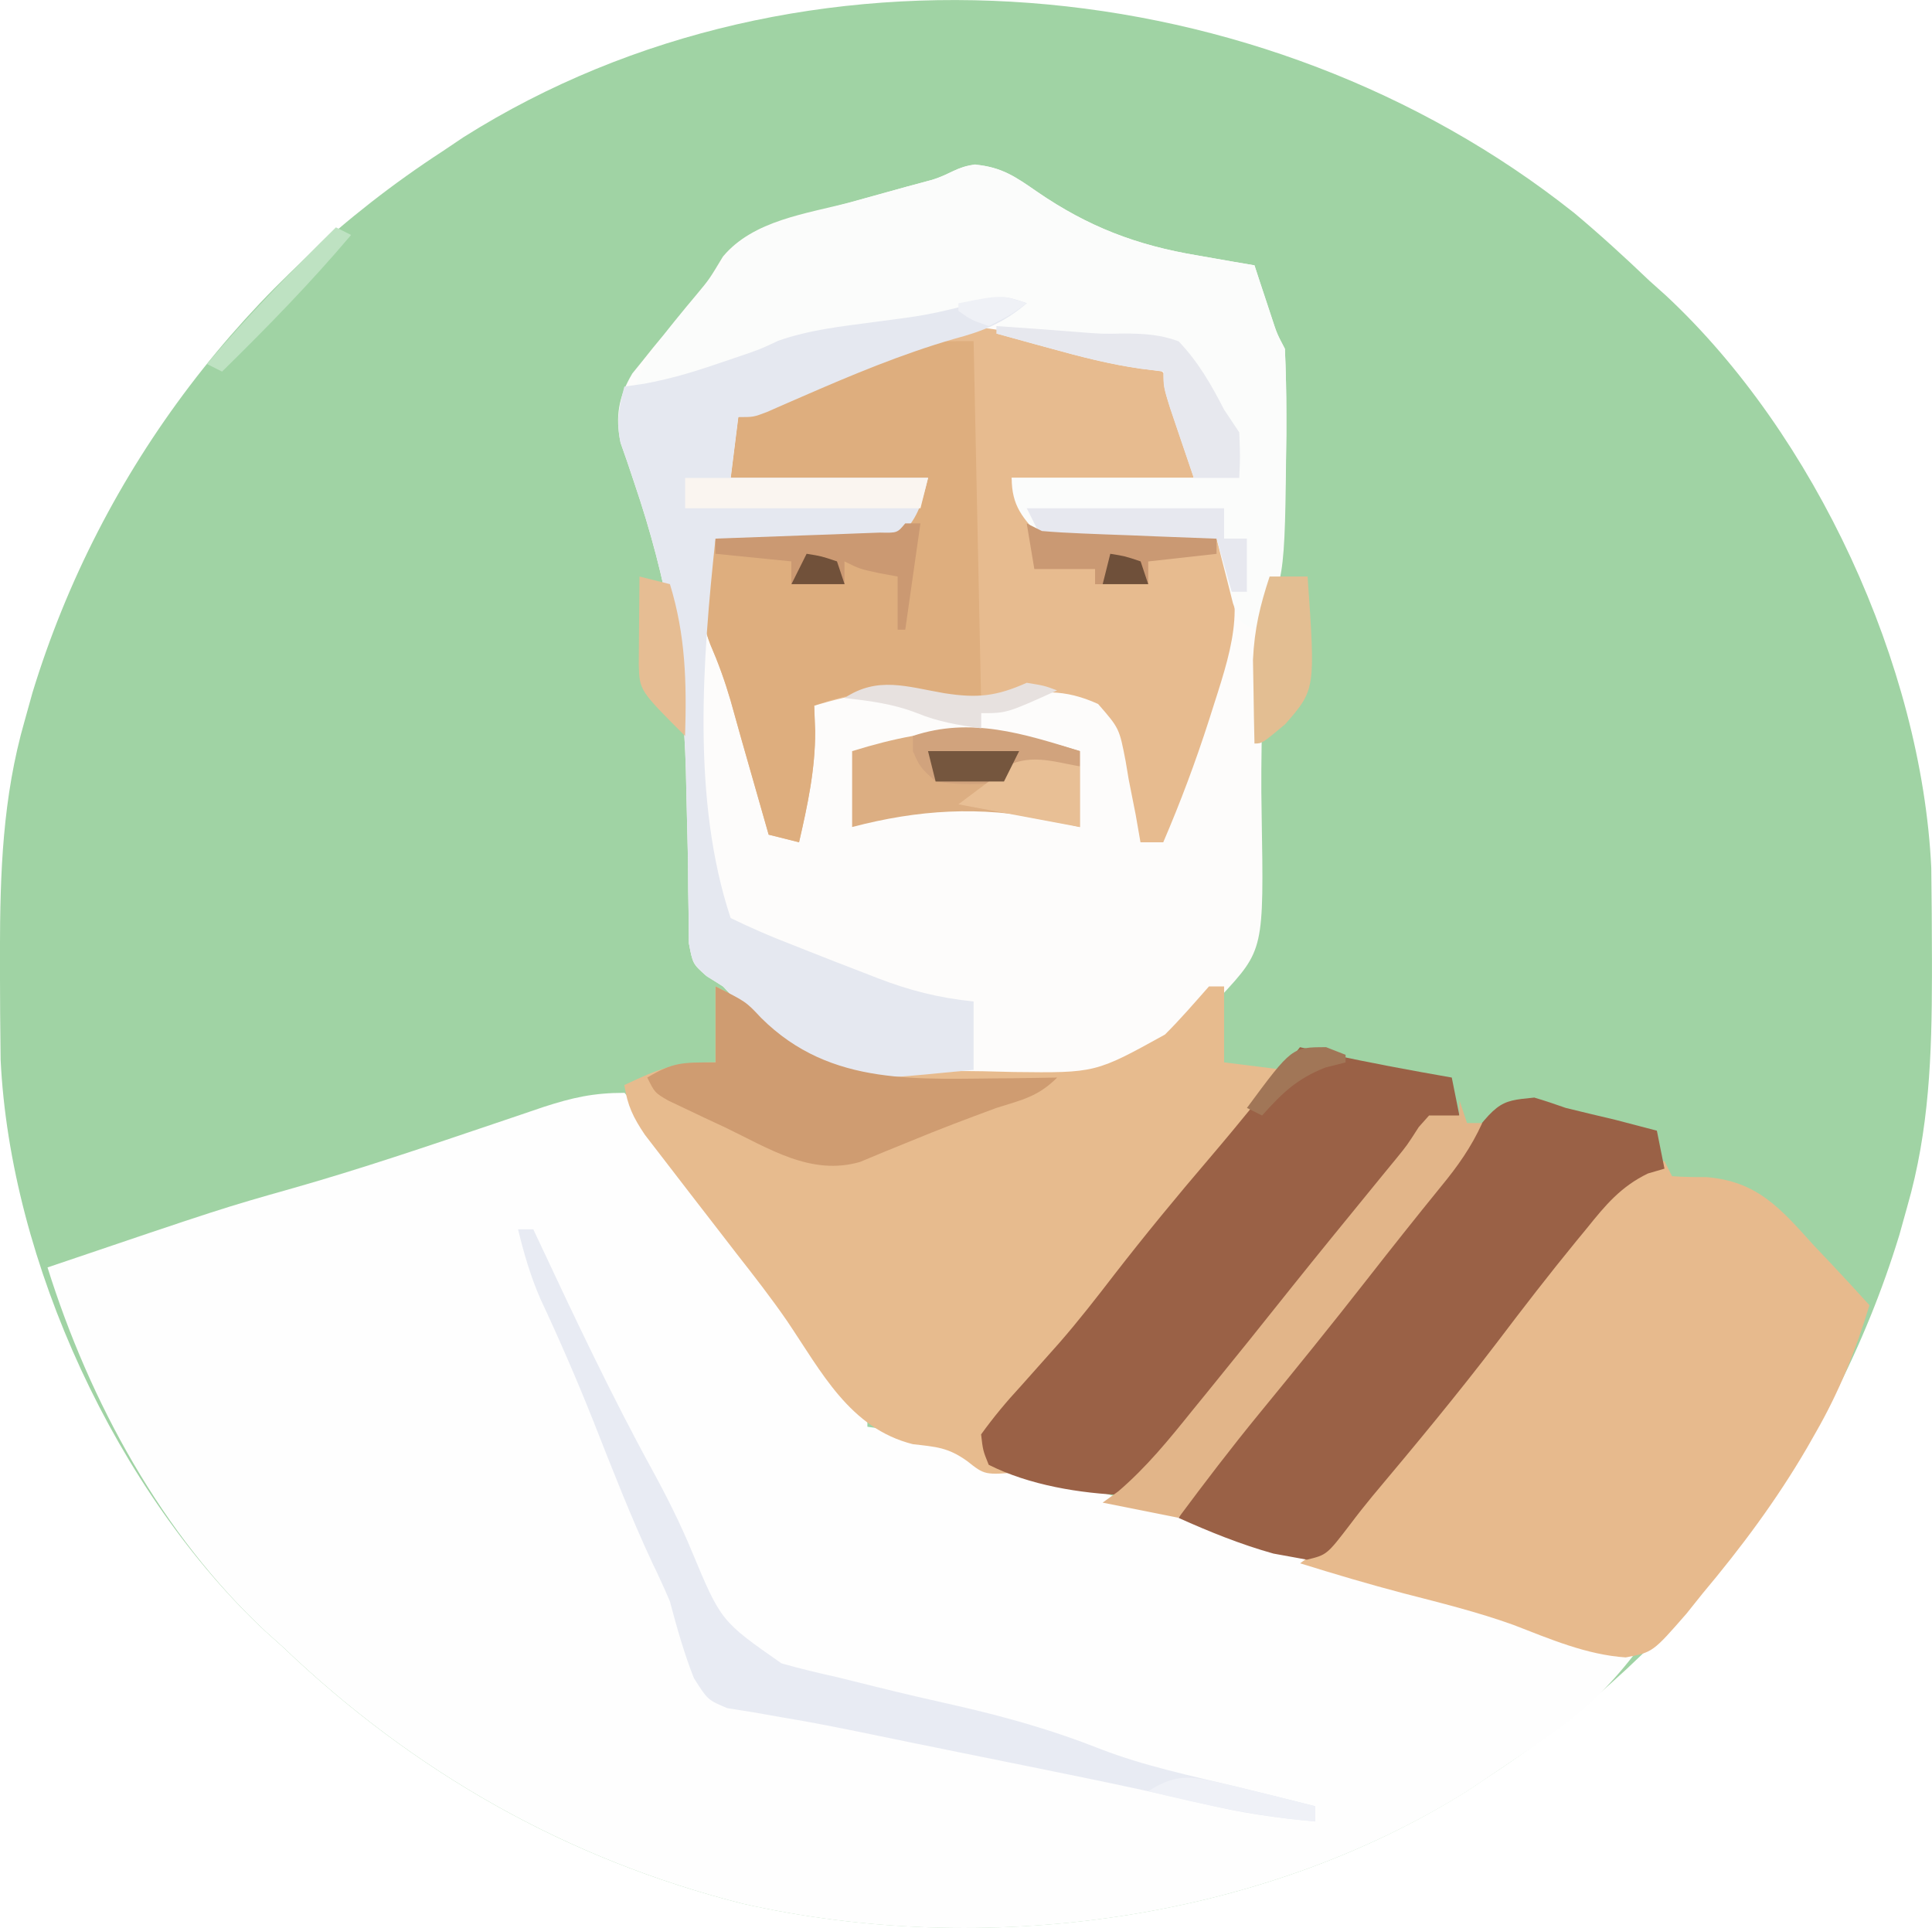
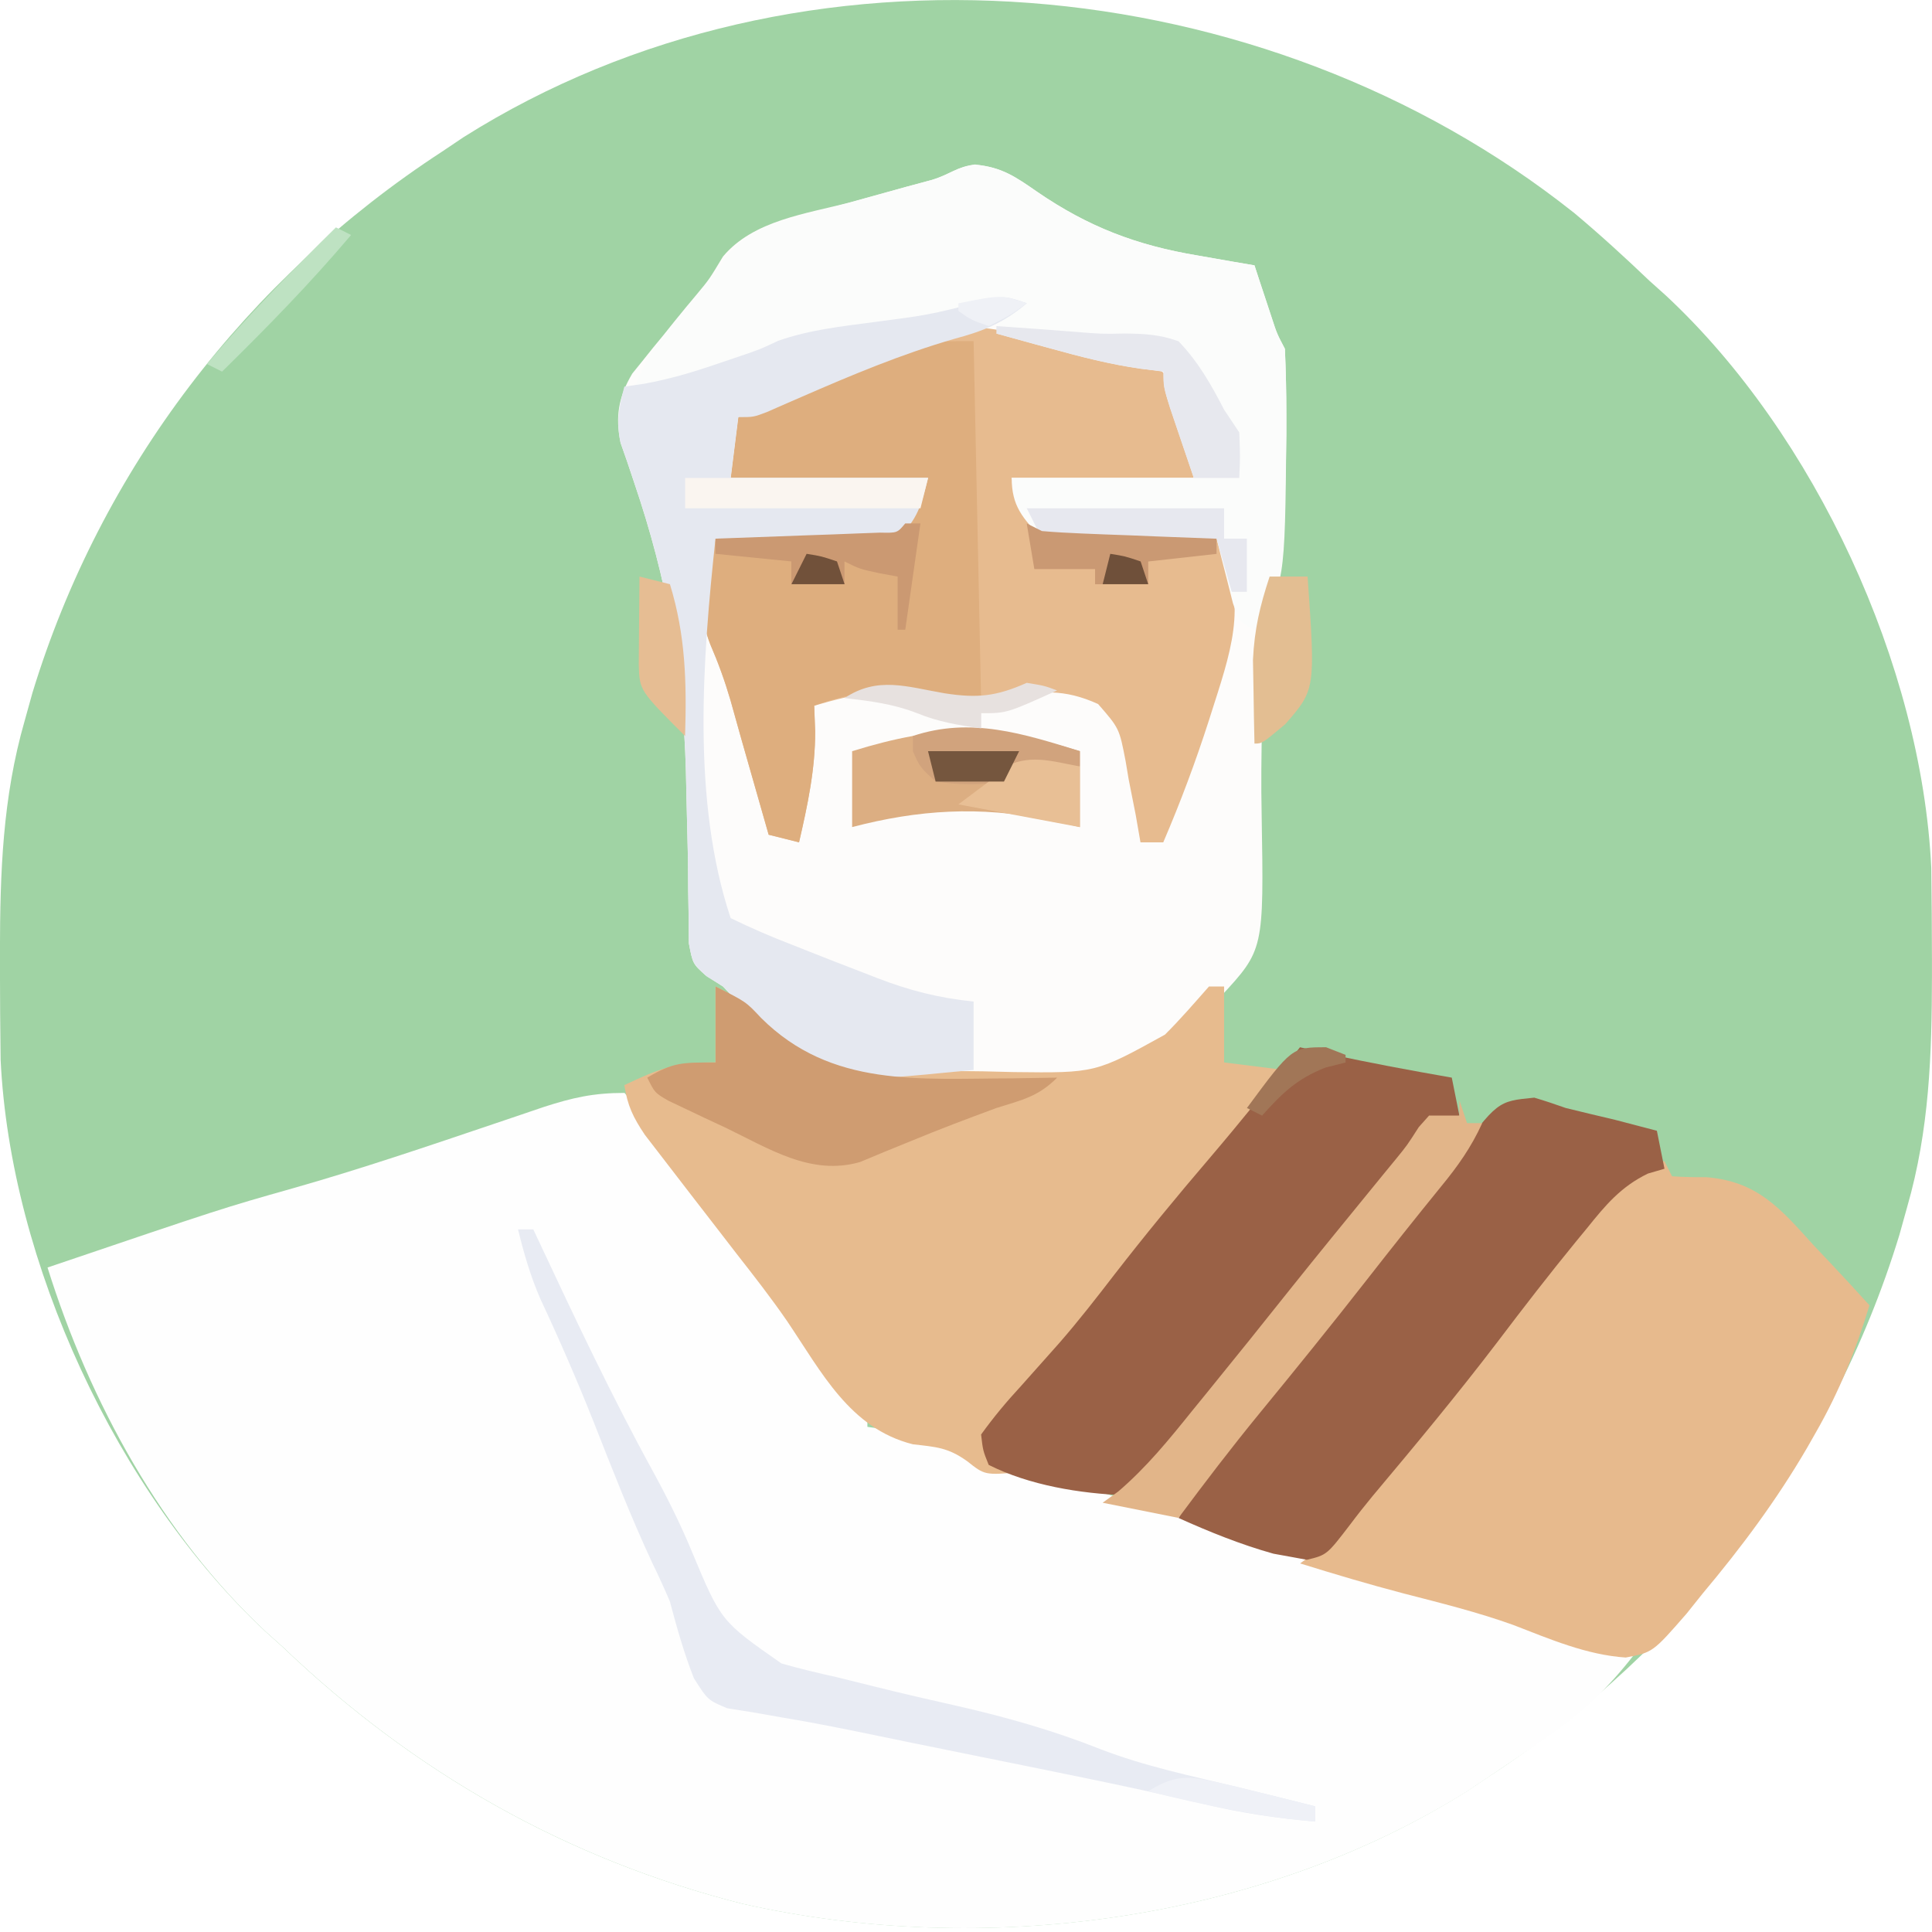
- <svg xmlns="http://www.w3.org/2000/svg" version="1.1" width="32" height="31.935" id="svg32">
-   <defs id="defs32" />
+ <svg xmlns="http://www.w3.org/2000/svg" version="1.1" width="64" height="64" viewBox="0 0 32 32" preserveAspectRatio="none">
  <path d="m 26.059,3.515 c 0.434,0.363 0.848,0.741 1.257,1.132 0.139,0.124 0.139,0.124 0.28,0.251 2.466,2.3 4.232,6.123 4.392,9.476 0.006,0.503 0.011,1.007 0.011,1.51 9e-5,0.091 1.7e-4,0.182 2.6e-4,0.275 -0.002,1.312 -0.043,2.555 -0.409,3.827 -0.043,0.154 -0.086,0.308 -0.13,0.467 -1.132,3.707 -3.551,6.856 -6.786,8.963 -0.117,0.079 -0.233,0.157 -0.354,0.238 -3.462,2.184 -8.047,2.774 -12.016,1.88 -2.918,-0.737 -5.453,-2.181 -7.622,-4.255 -0.092,-0.083 -0.185,-0.166 -0.28,-0.251 -2.466,-2.3 -4.232,-6.123 -4.392,-9.476 -0.006,-0.503 -0.011,-1.007 -0.011,-1.51 -9e-5,-0.091 -1.7e-4,-0.182 -2.6e-4,-0.275 0.002,-1.312 0.043,-2.555 0.409,-3.827 0.043,-0.154 0.086,-0.308 0.13,-0.467 1.132,-3.707 3.551,-6.856 6.786,-8.963 0.117,-0.078 0.233,-0.157 0.354,-0.238 5.607,-3.536 13.274,-2.808 18.381,1.244 z" fill="#a0d3a4" id="path1" style="stroke-width:0.126" />
  <path d="m 10.342,18.1 c 0.247,0.278 0.456,0.546 0.668,0.849 0.133,0.184 0.266,0.367 0.4,0.551 0.071,0.099 0.142,0.197 0.215,0.299 0.401,0.555 0.813,1.102 1.225,1.649 0.079,0.106 0.157,0.211 0.239,0.32 0.33,0.441 0.66,0.876 1.019,1.294 0.259,0.319 0.259,0.319 0.259,0.571 0.094,0.014 0.188,0.028 0.285,0.042 0.124,0.02 0.248,0.04 0.375,0.06 0.123,0.019 0.245,0.038 0.371,0.058 0.352,0.092 0.352,0.092 0.601,0.279 0.332,0.248 0.609,0.283 1.016,0.355 1.063,0.21 2.077,0.54 3.107,0.876 0.52,0.168 1.044,0.326 1.568,0.486 0.237,0.074 0.473,0.15 0.708,0.229 0.456,0.151 0.915,0.287 1.376,0.421 0.188,0.055 0.376,0.11 0.564,0.165 0.097,0.028 0.193,0.056 0.292,0.086 0.501,0.146 1.001,0.294 1.501,0.441 0.181,0.053 0.362,0.106 0.543,0.16 0.13,0.038 0.259,0.076 0.392,0.115 -0.435,0.561 -0.871,0.974 -1.454,1.375 -0.078,0.054 -0.156,0.108 -0.236,0.164 -0.232,0.159 -0.465,0.316 -0.699,0.473 -0.118,0.08 -0.236,0.159 -0.358,0.241 -3.467,2.177 -8.041,2.771 -12.012,1.876 -2.918,-0.737 -5.453,-2.181 -7.622,-4.255 -0.092,-0.083 -0.185,-0.166 -0.28,-0.251 -1.719,-1.603 -2.921,-3.809 -3.618,-6.035 2.897,-0.982 2.897,-0.982 4.063,-1.312 1.127,-0.32 2.235,-0.697 3.345,-1.072 0.211,-0.071 0.211,-0.071 0.426,-0.144 0.126,-0.043 0.252,-0.086 0.382,-0.13 0.483,-0.156 0.826,-0.234 1.341,-0.234 z" fill="#fefefe" id="path2" style="stroke-width:0.126" />
  <path d="m 16.154,2.727 c 0.441,0.043 0.662,0.199 1.025,0.45 0.844,0.58 1.648,0.886 2.648,1.053 0.092,0.016 0.184,0.033 0.279,0.049 0.224,0.04 0.448,0.078 0.672,0.116 0.026,0.079 0.051,0.158 0.078,0.239 0.034,0.103 0.068,0.206 0.103,0.311 0.034,0.102 0.067,0.204 0.102,0.309 0.089,0.273 0.089,0.273 0.221,0.524 0.016,0.366 0.024,0.727 0.024,1.092 -10e-6,0.106 -2e-5,0.213 -3e-5,0.323 -0.01,1.076 -0.058,2.21 -0.401,3.237 -0.009,0.175 -0.01,0.35 -0.007,0.525 0.006,0.593 0.002,1.185 -0.006,1.778 -0.002,0.255 -8e-5,0.509 0.005,0.764 0.037,2.234 0.037,2.234 -0.674,3.004 -0.452,0.418 -0.939,0.762 -1.455,1.097 -0.042,0.042 -0.083,0.083 -0.126,0.126 -0.689,0.055 -1.378,0.072 -2.068,0.086 -0.232,0.006 -0.464,0.014 -0.696,0.026 -1.253,0.061 -2.244,0.093 -3.214,-0.785 -0.236,-0.231 -0.46,-0.468 -0.686,-0.709 -0.096,-0.061 -0.191,-0.123 -0.29,-0.186 -0.213,-0.191 -0.213,-0.191 -0.278,-0.531 -10e-4,-0.136 -0.002,-0.271 -0.003,-0.411 -0.004,-0.227 -0.004,-0.227 -0.008,-0.458 -0.001,-0.242 -0.001,-0.242 -0.003,-0.489 -0.007,-0.334 -0.015,-0.669 -0.024,-1.003 -0.004,-0.163 -0.007,-0.326 -0.011,-0.494 -0.046,-1.687 -0.31,-3.169 -0.855,-4.771 -0.039,-0.116 -0.078,-0.232 -0.118,-0.352 -0.036,-0.103 -0.072,-0.205 -0.109,-0.311 -0.091,-0.437 -0.034,-0.765 0.194,-1.149 0.053,-0.066 0.107,-0.131 0.161,-0.199 0.059,-0.074 0.118,-0.148 0.179,-0.224 0.062,-0.075 0.124,-0.151 0.188,-0.228 0.06,-0.075 0.12,-0.15 0.182,-0.227 0.121,-0.15 0.244,-0.299 0.368,-0.446 0.197,-0.237 0.197,-0.237 0.424,-0.614 0.503,-0.602 1.382,-0.707 2.106,-0.898 0.311,-0.086 0.622,-0.172 0.933,-0.258 0.138,-0.037 0.275,-0.073 0.417,-0.111 0.315,-0.094 0.403,-0.216 0.722,-0.254 z" fill="#fdfcfb" id="path3" style="stroke-width:0.126" />
  <path d="m 16.88,5.527 c 0.147,0.025 0.147,0.025 0.296,0.05 1.884,0.341 1.884,0.341 2.359,0.882 0.204,0.508 0.236,0.91 0.236,1.457 -0.996,0 -1.992,0 -3.018,0 0.371,0.874 0.371,0.874 0.826,0.992 0.119,6.6e-4 0.237,10e-4 0.359,0.002 0.129,0.003 0.258,0.006 0.39,0.009 0.134,-10e-4 0.267,-0.003 0.405,-0.004 0.136,0.002 0.271,0.004 0.411,0.006 0.335,0.004 0.669,0.005 1.003,0.002 0.507,0.994 0.296,1.703 -0.039,2.743 -0.028,0.087 -0.055,0.175 -0.084,0.264 -0.221,0.687 -0.472,1.359 -0.757,2.022 -0.124,0 -0.249,0 -0.377,0 -0.026,-0.15 -0.052,-0.3 -0.079,-0.454 -0.039,-0.197 -0.078,-0.394 -0.117,-0.591 -0.017,-0.099 -0.033,-0.198 -0.05,-0.299 -0.105,-0.544 -0.105,-0.544 -0.456,-0.947 -0.56,-0.255 -0.97,-0.224 -1.56,-0.098 -0.797,0.154 -0.797,0.154 -1.249,0 -0.638,-0.208 -1.255,-0.061 -1.894,0.126 0.008,0.21 0.008,0.21 0.016,0.424 0.002,0.632 -0.126,1.226 -0.267,1.839 -0.166,-0.042 -0.332,-0.083 -0.503,-0.126 -0.503,-1.76 -0.503,-1.76 -0.632,-2.227 -0.095,-0.323 -0.201,-0.617 -0.334,-0.924 -0.177,-0.461 -0.171,-0.766 -0.039,-1.249 0.042,-0.168 0.084,-0.335 0.126,-0.503 0.089,8e-4 0.178,0.002 0.269,0.002 0.403,10e-4 0.805,-0.005 1.208,-0.01 0.21,0.002 0.21,0.002 0.423,0.004 0.135,-0.003 0.269,-0.006 0.408,-0.009 0.124,-6.6e-4 0.248,-0.001 0.375,-0.002 0.465,-0.114 0.465,-0.114 0.837,-0.992 -1.079,0 -2.158,0 -3.269,0 0.042,-0.332 0.083,-0.664 0.126,-1.006 0.49,-0.204 0.98,-0.409 1.47,-0.613 0.139,-0.058 0.277,-0.116 0.42,-0.175 0.201,-0.084 0.201,-0.084 0.406,-0.169 0.123,-0.051 0.246,-0.103 0.373,-0.156 0.115,-0.048 0.23,-0.095 0.348,-0.144 0.164,-0.072 0.164,-0.072 0.33,-0.146 0.448,-0.158 0.85,-0.063 1.304,0.021 z" fill="#e7bb8f" id="path4" style="stroke-width:0.126" />
  <path d="m 11.851,16.34 c 0.503,0.251 0.503,0.251 0.739,0.491 0.774,0.782 1.467,0.894 2.521,0.915 0.223,4.4e-4 0.446,-9.9e-4 0.668,-0.004 0.339,-0.003 0.675,0.005 1.014,0.015 1.352,0.016 1.352,0.016 2.502,-0.62 0.256,-0.254 0.49,-0.527 0.729,-0.797 0.083,0 0.166,0 0.251,0 0,0.415 0,0.83 0,1.257 0.332,0.042 0.664,0.083 1.006,0.126 -0.508,0.701 -1.051,1.363 -1.613,2.021 -0.438,0.514 -0.863,1.036 -1.283,1.565 -0.276,0.347 -0.556,0.691 -0.837,1.034 -0.094,0.115 -0.187,0.23 -0.284,0.348 -0.211,0.255 -0.426,0.504 -0.643,0.752 -0.282,0.298 -0.282,0.298 -0.244,0.692 0.166,0.083 0.332,0.166 0.503,0.251 -0.569,0.047 -0.569,0.047 -0.862,-0.185 -0.317,-0.227 -0.515,-0.235 -0.898,-0.279 -1.045,-0.263 -1.513,-1.197 -2.083,-2.04 -0.263,-0.382 -0.547,-0.746 -0.833,-1.111 -0.1,-0.13 -0.2,-0.26 -0.304,-0.394 -0.154,-0.2 -0.309,-0.4 -0.464,-0.6 -0.159,-0.205 -0.317,-0.411 -0.475,-0.617 -0.092,-0.119 -0.184,-0.239 -0.279,-0.362 -0.195,-0.29 -0.289,-0.484 -0.341,-0.825 0.588,-0.277 0.833,-0.377 1.509,-0.377 0,-0.415 0,-0.83 0,-1.257 z" fill="#e7bb8e" id="path5" style="stroke-width:0.126" />
  <path d="m 27.568,19.232 c 0.062,0.124 0.062,0.124 0.126,0.251 0.189,0.013 0.379,0.016 0.569,0.015 0.843,0.068 1.228,0.519 1.773,1.124 0.09,0.095 0.181,0.191 0.274,0.289 0.221,0.234 0.438,0.47 0.654,0.709 -0.227,0.749 -0.499,1.427 -0.888,2.106 -0.049,0.086 -0.098,0.172 -0.148,0.26 -0.505,0.865 -1.087,1.646 -1.73,2.412 -0.087,0.109 -0.174,0.217 -0.263,0.329 -0.56,0.642 -0.56,0.642 -1.008,0.727 -0.652,-0.044 -1.257,-0.306 -1.861,-0.539 -0.596,-0.214 -1.207,-0.365 -1.82,-0.523 -0.575,-0.151 -1.144,-0.32 -1.712,-0.497 0.088,-0.064 0.176,-0.128 0.266,-0.194 0.438,-0.374 0.776,-0.787 1.133,-1.237 0.107,-0.134 0.107,-0.134 0.217,-0.27 0.506,-0.632 1.006,-1.268 1.504,-1.906 0.465,-0.594 0.939,-1.183 1.414,-1.769 0.07,-0.087 0.141,-0.174 0.214,-0.264 0.066,-0.081 0.132,-0.162 0.199,-0.245 0.087,-0.108 0.087,-0.108 0.177,-0.217 0.292,-0.345 0.471,-0.474 0.911,-0.562 z" fill="#e7ba8d" id="path6" style="stroke-width:0.126" />
  <path d="m 16.154,2.727 c 0.441,0.043 0.662,0.199 1.025,0.45 0.844,0.58 1.648,0.886 2.648,1.053 0.092,0.016 0.184,0.033 0.279,0.049 0.224,0.04 0.448,0.078 0.672,0.116 0.026,0.079 0.051,0.158 0.078,0.239 0.034,0.103 0.068,0.206 0.103,0.311 0.034,0.102 0.067,0.204 0.102,0.309 0.089,0.273 0.089,0.273 0.221,0.524 0.016,0.366 0.024,0.727 0.024,1.092 -10e-5,0.106 -2e-4,0.213 -3e-4,0.323 -0.024,2.484 -0.024,2.484 -0.526,3.237 -0.251,-0.126 -0.251,-0.126 -0.359,-0.441 -0.032,-0.127 -0.064,-0.254 -0.097,-0.385 -0.033,-0.127 -0.066,-0.254 -0.099,-0.386 -0.024,-0.098 -0.049,-0.197 -0.074,-0.298 -0.085,0.004 -0.17,0.008 -0.257,0.012 -0.386,0.016 -0.771,0.025 -1.157,0.035 -0.134,0.006 -0.267,0.013 -0.405,0.019 -0.372,0.007 -0.707,0.005 -1.072,-0.066 -0.319,-0.338 -0.503,-0.533 -0.503,-1.006 0.996,0 1.992,0 3.018,0 -0.124,-0.366 -0.124,-0.366 -0.251,-0.739 -0.251,-0.739 -0.251,-0.739 -0.251,-1.022 -0.125,-0.015 -0.249,-0.031 -0.378,-0.047 -0.512,-0.073 -1.003,-0.2 -1.5,-0.338 -0.086,-0.023 -0.172,-0.047 -0.261,-0.071 -0.209,-0.057 -0.418,-0.115 -0.627,-0.173 0.062,-0.187 0.062,-0.187 0.126,-0.377 0,-0.042 0,-0.083 0,-0.126 -0.102,0.023 -0.205,0.046 -0.31,0.069 -0.669,0.147 -1.336,0.292 -2.012,0.404 -0.093,0.016 -0.187,0.031 -0.283,0.047 -0.181,0.03 -0.362,0.058 -0.544,0.086 -0.589,0.097 -1.08,0.279 -1.628,0.525 -0.247,0.076 -0.496,0.147 -0.747,0.212 -0.12,0.032 -0.241,0.063 -0.365,0.096 -0.09,0.023 -0.179,0.046 -0.272,0.069 0.179,-0.532 0.441,-0.893 0.802,-1.32 0.097,-0.115 0.194,-0.231 0.294,-0.35 0.142,-0.169 0.142,-0.169 0.288,-0.342 0.073,-0.105 0.145,-0.21 0.22,-0.318 0.342,-0.376 0.583,-0.454 1.07,-0.587 0.151,-0.043 0.302,-0.086 0.458,-0.13 0.157,-0.042 0.314,-0.084 0.476,-0.128 0.312,-0.087 0.625,-0.174 0.937,-0.261 0.138,-0.037 0.277,-0.075 0.419,-0.114 0.315,-0.096 0.405,-0.218 0.724,-0.256 z" fill="#fbfcfb" id="path7" style="stroke-width:0.126" />
  <path d="m 21.532,17.346 c 0.237,0.054 0.237,0.054 0.479,0.11 0.675,0.15 1.354,0.273 2.035,0.393 0.062,0.311 0.062,0.311 0.126,0.629 -0.091,0.026 -0.182,0.051 -0.276,0.078 -0.452,0.222 -0.683,0.539 -0.974,0.936 -0.121,0.16 -0.243,0.32 -0.365,0.48 -0.064,0.085 -0.128,0.169 -0.194,0.256 -0.35,0.453 -0.717,0.891 -1.083,1.331 -0.622,0.75 -1.232,1.507 -1.828,2.279 -0.577,0.743 -0.577,0.743 -0.813,0.928 -0.745,-0.026 -1.593,-0.165 -2.263,-0.503 -0.095,-0.236 -0.095,-0.236 -0.126,-0.503 0.21,-0.291 0.418,-0.54 0.66,-0.802 0.141,-0.158 0.282,-0.316 0.422,-0.474 0.108,-0.121 0.108,-0.121 0.217,-0.244 0.318,-0.365 0.614,-0.746 0.909,-1.129 0.508,-0.655 1.033,-1.293 1.572,-1.923 0.514,-0.603 1.011,-1.219 1.501,-1.841 z" fill="#9a6146" id="path8" style="stroke-width:0.126" />
  <path d="m 16.126,5.653 c 0.042,1.992 0.083,3.983 0.126,6.035 -0.88,-0.126 -0.88,-0.126 -1.155,-0.174 -0.61,-0.101 -1.028,-0.032 -1.611,0.174 0.008,0.21 0.008,0.21 0.016,0.424 0.002,0.632 -0.126,1.226 -0.267,1.839 -0.166,-0.042 -0.332,-0.083 -0.503,-0.126 -0.503,-1.76 -0.503,-1.76 -0.632,-2.227 -0.095,-0.323 -0.201,-0.617 -0.334,-0.924 -0.177,-0.461 -0.171,-0.766 -0.039,-1.249 0.042,-0.168 0.084,-0.335 0.126,-0.503 0.089,8e-4 0.178,0.002 0.269,0.002 0.403,0.001 0.805,-0.005 1.208,-0.01 0.21,0.002 0.21,0.002 0.423,0.004 0.135,-0.003 0.269,-0.006 0.408,-0.009 0.124,-6.6e-4 0.248,-10e-4 0.375,-0.002 0.465,-0.114 0.465,-0.114 0.837,-0.992 -1.079,0 -2.158,0 -3.269,0 0.042,-0.332 0.083,-0.664 0.126,-1.006 0.483,-0.212 0.968,-0.421 1.454,-0.629 0.137,-0.06 0.273,-0.12 0.414,-0.182 0.133,-0.057 0.267,-0.113 0.404,-0.172 0.183,-0.079 0.183,-0.079 0.369,-0.16 0.377,-0.115 0.377,-0.115 1.257,-0.115 z" fill="#deae7e" id="path9" style="stroke-width:0.126" />
  <path d="m 25.407,18.179 c 0.177,0.052 0.353,0.111 0.527,0.173 0.272,0.067 0.545,0.132 0.817,0.196 0.231,0.06 0.461,0.12 0.692,0.181 0.062,0.311 0.062,0.311 0.126,0.629 -0.09,0.026 -0.181,0.053 -0.274,0.08 -0.447,0.216 -0.703,0.523 -1.007,0.902 -0.06,0.073 -0.12,0.146 -0.182,0.221 -0.447,0.546 -0.878,1.104 -1.304,1.667 -0.664,0.871 -1.364,1.713 -2.068,2.552 -0.126,0.153 -0.249,0.308 -0.368,0.467 -0.389,0.508 -0.389,0.508 -0.72,0.588 -0.13,-0.024 -0.13,-0.024 -0.262,-0.048 -0.096,-0.018 -0.193,-0.035 -0.292,-0.053 -0.543,-0.152 -1.057,-0.36 -1.571,-0.591 0.306,-0.547 0.675,-1.017 1.069,-1.501 0.136,-0.168 0.271,-0.336 0.407,-0.504 0.069,-0.085 0.137,-0.17 0.208,-0.257 0.312,-0.388 0.619,-0.78 0.926,-1.172 0.974,-1.242 0.974,-1.242 1.419,-1.788 0.181,-0.228 0.355,-0.462 0.525,-0.699 0.726,-0.982 0.726,-0.982 1.333,-1.041 z" fill="#9a6146" id="path10" style="stroke-width:0.126" />
  <path d="m 17.006,5.024 c -0.386,0.326 -0.717,0.46 -1.202,0.589 -0.876,0.254 -1.7,0.6 -2.535,0.964 -0.148,0.064 -0.148,0.064 -0.299,0.13 -0.088,0.039 -0.177,0.078 -0.268,0.118 -0.222,0.084 -0.222,0.084 -0.473,0.084 -0.042,0.332 -0.083,0.664 -0.126,1.006 1.079,0 2.158,0 3.269,0 -0.117,0.469 -0.17,0.675 -0.503,1.006 -0.32,0.057 -0.32,0.057 -0.697,0.049 -0.135,-0.002 -0.27,-0.003 -0.409,-0.005 -0.141,-0.004 -0.282,-0.008 -0.427,-0.013 -0.142,-0.002 -0.284,-0.005 -0.431,-0.007 -0.352,-0.006 -0.703,-0.014 -1.054,-0.025 -0.215,2.002 -0.396,4.344 0.251,6.287 0.337,0.164 0.665,0.306 1.014,0.44 0.093,0.037 0.186,0.074 0.282,0.112 0.28,0.111 0.561,0.22 0.842,0.328 0.137,0.054 0.137,0.054 0.277,0.108 0.548,0.212 1.029,0.334 1.609,0.394 0,0.373 0,0.747 0,1.132 -2.376,0.235 -2.376,0.235 -3.252,-0.476 -0.313,-0.291 -0.605,-0.595 -0.898,-0.907 -0.088,-0.054 -0.176,-0.108 -0.267,-0.163 -0.236,-0.214 -0.236,-0.214 -0.3,-0.554 -10e-4,-0.136 -0.002,-0.271 -0.003,-0.411 -0.004,-0.227 -0.004,-0.227 -0.008,-0.458 -10e-4,-0.242 -10e-4,-0.242 -0.003,-0.489 -0.007,-0.334 -0.015,-0.669 -0.024,-1.003 -0.004,-0.163 -0.007,-0.326 -0.011,-0.494 -0.046,-1.687 -0.31,-3.169 -0.855,-4.771 -0.039,-0.116 -0.078,-0.232 -0.118,-0.352 -0.036,-0.103 -0.072,-0.205 -0.109,-0.311 -0.073,-0.347 -0.027,-0.588 0.063,-0.928 0.109,-0.016 0.218,-0.031 0.33,-0.048 0.414,-0.076 0.789,-0.186 1.187,-0.322 0.126,-0.043 0.252,-0.085 0.382,-0.129 0.355,-0.121 0.355,-0.121 0.648,-0.26 0.517,-0.182 1.045,-0.238 1.587,-0.31 0.895,-0.117 0.895,-0.117 1.769,-0.334 0.384,-0.106 0.384,-0.106 0.761,0.02 z" fill="#e5e8f0" id="path11" style="stroke-width:0.126" />
  <path d="m 8.582,20.363 c 0.083,0 0.166,0 0.251,0 0.032,0.069 0.064,0.138 0.098,0.208 0.6,1.281 1.203,2.558 1.883,3.798 0.238,0.436 0.455,0.87 0.645,1.328 0.482,1.155 0.482,1.155 1.484,1.855 0.307,0.087 0.608,0.16 0.919,0.228 0.216,0.053 0.432,0.107 0.648,0.161 0.449,0.111 0.898,0.215 1.349,0.316 0.803,0.183 1.59,0.406 2.356,0.71 0.744,0.289 1.532,0.451 2.306,0.638 0.421,0.102 0.841,0.208 1.261,0.313 0,0.083 0,0.166 0,0.251 -0.622,-0.053 -1.212,-0.137 -1.818,-0.284 -1.23,-0.289 -2.468,-0.533 -3.706,-0.784 -0.244,-0.05 -0.488,-0.099 -0.733,-0.149 -0.119,-0.024 -0.238,-0.048 -0.361,-0.073 -0.235,-0.048 -0.47,-0.096 -0.705,-0.145 -0.508,-0.105 -1.015,-0.207 -1.527,-0.291 -0.236,-0.042 -0.236,-0.042 -0.478,-0.084 -0.134,-0.021 -0.268,-0.042 -0.406,-0.064 -0.325,-0.136 -0.325,-0.136 -0.555,-0.498 -0.165,-0.419 -0.282,-0.838 -0.398,-1.273 -0.092,-0.215 -0.188,-0.427 -0.291,-0.637 -0.357,-0.766 -0.662,-1.551 -0.972,-2.337 -0.273,-0.687 -0.565,-1.36 -0.879,-2.03 -0.166,-0.379 -0.275,-0.757 -0.373,-1.158 z" fill="#e8ebf3" id="path12" style="stroke-width:0.126" />
  <path d="m 11.851,16.34 c 0.503,0.251 0.503,0.251 0.754,0.519 1.165,1.161 2.621,1.004 4.16,1.002 0.248,-0.003 0.496,-0.007 0.745,-0.012 -0.317,0.317 -0.578,0.368 -1.006,0.503 -0.474,0.175 -0.945,0.352 -1.412,0.546 -0.144,0.059 -0.287,0.117 -0.435,0.177 -0.135,0.056 -0.271,0.113 -0.41,0.171 -0.813,0.237 -1.515,-0.225 -2.238,-0.572 -0.11,-0.051 -0.22,-0.103 -0.333,-0.155 -0.105,-0.05 -0.209,-0.099 -0.317,-0.151 -0.095,-0.045 -0.191,-0.091 -0.289,-0.137 -0.224,-0.13 -0.224,-0.13 -0.349,-0.382 0.435,-0.258 0.578,-0.251 1.132,-0.251 0,-0.415 0,-0.83 0,-1.257 z" fill="#cf9c71" id="path13" style="stroke-width:0.126" />
  <path d="m 24.173,18.226 c 0.062,0.187 0.062,0.187 0.126,0.377 0.083,0 0.166,0 0.251,0 -0.182,0.4 -0.405,0.714 -0.684,1.053 -0.414,0.509 -0.822,1.023 -1.226,1.54 -0.586,0.75 -1.184,1.489 -1.788,2.225 -0.46,0.562 -0.899,1.137 -1.332,1.72 -0.415,-0.083 -0.83,-0.166 -1.257,-0.251 0.086,-0.062 0.172,-0.124 0.261,-0.188 0.469,-0.402 0.838,-0.857 1.224,-1.337 0.118,-0.145 0.118,-0.145 0.238,-0.292 0.471,-0.579 0.939,-1.161 1.403,-1.745 0.443,-0.554 0.892,-1.103 1.341,-1.653 0.067,-0.083 0.135,-0.165 0.204,-0.25 0.064,-0.078 0.127,-0.155 0.193,-0.235 0.18,-0.221 0.18,-0.221 0.372,-0.521 0.057,-0.063 0.113,-0.126 0.171,-0.192 0.166,0 0.332,0 0.503,0 0,-0.083 0,-0.166 0,-0.251 z" fill="#e2b589" id="path14" style="stroke-width:0.126" />
  <path d="m 17.886,12.442 c 0,0.415 0,0.83 0,1.257 -0.179,-0.042 -0.358,-0.083 -0.542,-0.126 -1.123,-0.222 -2.127,-0.163 -3.23,0.126 0,-0.415 0,-0.83 0,-1.257 1.439,-0.444 2.333,-0.444 3.772,0 z" fill="#dcae82" id="path15" style="stroke-width:0.126" />
  <path d="m 16.503,5.401 c 0.429,0.029 0.859,0.06 1.288,0.094 0.455,0.037 0.455,0.037 0.843,0.029 0.329,0.004 0.578,0.017 0.887,0.129 0.327,0.342 0.538,0.714 0.754,1.132 0.124,0.187 0.124,0.187 0.251,0.377 0.016,0.401 0.016,0.401 0,0.754 -0.249,0 -0.498,0 -0.754,0 -0.084,-0.246 -0.168,-0.492 -0.251,-0.739 -0.047,-0.137 -0.093,-0.274 -0.141,-0.416 -0.11,-0.355 -0.11,-0.355 -0.11,-0.606 -0.125,-0.015 -0.249,-0.031 -0.378,-0.047 -0.512,-0.073 -1.003,-0.2 -1.5,-0.338 -0.086,-0.023 -0.172,-0.047 -0.261,-0.071 -0.209,-0.057 -0.418,-0.115 -0.627,-0.173 0,-0.042 0,-0.083 0,-0.126 z" fill="#e7e8ee" id="path16" style="stroke-width:0.126" />
  <path d="m 11.348,7.916 c 1.328,0 2.656,0 4.024,0 -0.042,0.166 -0.083,0.332 -0.126,0.503 -1.286,0 -2.573,0 -3.898,0 0,-0.166 0,-0.332 0,-0.503 z" fill="#faf5f0" id="path17" style="stroke-width:0.126" />
  <path d="m 17.006,8.419 c 1.079,0 2.158,0 3.269,0 0,0.166 0,0.332 0,0.503 0.124,0 0.249,0 0.377,0 0,0.29 0,0.581 0,0.88 -0.083,0 -0.166,0 -0.251,0 -0.083,-0.29 -0.166,-0.581 -0.251,-0.88 -0.954,0 -1.909,0 -2.892,0 -0.083,-0.166 -0.166,-0.332 -0.251,-0.503 z" fill="#e7e8ef" id="path18" style="stroke-width:0.126" />
  <path d="m 14.994,8.67 c 0.083,0 0.166,0 0.251,0 -0.083,0.581 -0.166,1.162 -0.251,1.76 -0.042,0 -0.083,0 -0.126,0 0,-0.29 0,-0.581 0,-0.88 -0.099,-0.018 -0.197,-0.036 -0.299,-0.055 -0.33,-0.071 -0.33,-0.071 -0.582,-0.196 0,0.124 0,0.249 0,0.377 -0.29,0 -0.581,0 -0.88,0 0,-0.124 0,-0.249 0,-0.377 -0.415,-0.042 -0.83,-0.083 -1.257,-0.126 0,-0.083 0,-0.166 0,-0.251 0.091,-0.003 0.182,-0.006 0.275,-0.01 0.409,-0.015 0.817,-0.03 1.226,-0.045 0.143,-0.005 0.286,-0.01 0.433,-0.015 0.204,-0.008 0.204,-0.008 0.411,-0.016 0.126,-0.005 0.252,-0.009 0.381,-0.014 0.286,0.006 0.286,0.006 0.417,-0.152 z" fill="#cb9972" id="path19" style="stroke-width:0.126" />
  <path d="m 21.029,9.55 c 0.207,0 0.415,0 0.629,0 0.13,1.87 0.13,1.87 -0.369,2.444 -0.385,0.322 -0.385,0.322 -0.511,0.322 -0.007,-0.296 -0.012,-0.592 -0.016,-0.888 -0.003,-0.165 -0.006,-0.33 -0.009,-0.499 0.025,-0.513 0.116,-0.895 0.276,-1.379 z" fill="#e3be92" id="path20" style="stroke-width:0.126" />
  <path d="m 17.886,12.442 c 0,0.083 0,0.166 0,0.251 -0.161,-0.005 -0.322,-0.01 -0.487,-0.016 -0.27,-0.015 -0.27,-0.015 -0.519,0.016 -0.083,0.083 -0.166,0.166 -0.251,0.251 -0.382,0.062 -0.749,0.059 -1.132,0 -0.259,-0.236 -0.259,-0.236 -0.377,-0.503 0,-0.083 0,-0.166 0,-0.251 0.961,-0.32 1.833,-0.037 2.766,0.251 z" fill="#d1a37d" id="path21" style="stroke-width:0.126" />
  <path d="m 17.006,8.67 c 0.124,0.062 0.124,0.062 0.251,0.126 0.219,0.019 0.438,0.031 0.657,0.04 0.13,0.005 0.259,0.011 0.393,0.016 0.136,0.005 0.272,0.01 0.412,0.015 0.205,0.008 0.205,0.008 0.415,0.017 0.339,0.013 0.677,0.026 1.016,0.039 0,0.083 0,0.166 0,0.251 -0.56,0.062 -0.56,0.062 -1.132,0.126 0,0.124 0,0.249 0,0.377 -0.29,0 -0.581,0 -0.88,0 0,-0.083 0,-0.166 0,-0.251 -0.332,0 -0.664,0 -1.006,0 -0.042,-0.249 -0.083,-0.498 -0.126,-0.754 z" fill="#ca9973" id="path22" style="stroke-width:0.126" />
  <path d="m 10.593,9.55 c 0.166,0.042 0.332,0.083 0.503,0.126 0.261,0.85 0.278,1.629 0.251,2.515 -0.754,-0.754 -0.754,-0.754 -0.767,-1.179 8.4e-4,-0.175 0.002,-0.351 0.004,-0.526 5.7e-4,-0.089 0.001,-0.179 0.002,-0.271 10e-4,-0.221 0.004,-0.443 0.006,-0.664 z" fill="#e6bd93" id="path23" style="stroke-width:0.126" />
  <path d="m 17.886,12.694 c 0,0.332 0,0.664 0,1.006 -0.664,-0.124 -1.328,-0.249 -2.012,-0.377 0.166,-0.124 0.332,-0.249 0.503,-0.377 0.073,-0.073 0.145,-0.145 0.22,-0.22 0.445,-0.247 0.796,-0.122 1.289,-0.031 z" fill="#e8bf95" id="path24" style="stroke-width:0.126" />
  <path d="m 15.639,11.482 c 0.55,0.086 0.864,0.052 1.367,-0.172 0.291,0.047 0.291,0.047 0.503,0.126 -0.833,0.377 -0.833,0.377 -1.257,0.377 0,0.083 0,0.166 0,0.251 -0.375,-0.052 -0.71,-0.107 -1.061,-0.251 -0.397,-0.155 -0.781,-0.202 -1.202,-0.251 0.547,-0.365 1.034,-0.186 1.65,-0.08 z" fill="#e7e1df" id="path25" style="stroke-width:0.126" />
  <path d="m 5.564,3.766 c 0.083,0.042 0.166,0.083 0.251,0.126 -0.672,0.796 -1.394,1.533 -2.137,2.263 -0.083,-0.042 -0.166,-0.083 -0.251,-0.126 0.672,-0.797 1.394,-1.533 2.137,-2.263 z" fill="#bee2c2" id="path26" style="stroke-width:0.126" />
  <path d="m 15.371,12.442 c 0.498,0 0.996,0 1.509,0 -0.083,0.166 -0.166,0.332 -0.251,0.503 -0.373,0 -0.747,0 -1.132,0 -0.042,-0.166 -0.083,-0.332 -0.126,-0.503 z" fill="#75563e" id="path27" style="stroke-width:0.126" />
  <path d="m 20.118,29.511 c 0.109,0.025 0.218,0.05 0.331,0.076 0.163,0.04 0.163,0.04 0.329,0.082 0.101,0.024 0.202,0.049 0.305,0.074 0.234,0.057 0.467,0.117 0.7,0.178 0,0.083 0,0.166 0,0.251 -0.946,-0.08 -1.845,-0.276 -2.766,-0.503 0.411,-0.253 0.634,-0.267 1.1,-0.157 z" fill="#eff1f7" id="path28" style="stroke-width:0.126" />
  <path d="m 21.965,17.346 c 0.159,0.062 0.159,0.062 0.322,0.126 0,0.042 0,0.083 0,0.126 -0.112,0.029 -0.223,0.057 -0.338,0.086 -0.471,0.187 -0.71,0.42 -1.045,0.794 -0.083,-0.042 -0.166,-0.083 -0.251,-0.126 0.744,-1.006 0.744,-1.006 1.312,-1.006 z" fill="#a17657" id="path29" style="stroke-width:0.126" />
  <path d="m 13.36,9.173 c 0.244,0.039 0.244,0.039 0.503,0.126 0.042,0.124 0.083,0.249 0.126,0.377 -0.29,0 -0.581,0 -0.88,0 0.083,-0.166 0.166,-0.332 0.251,-0.503 z" fill="#71513a" id="path30" style="stroke-width:0.126" />
  <path d="m 18.389,9.173 c 0.244,0.039 0.244,0.039 0.503,0.126 0.042,0.124 0.083,0.249 0.126,0.377 -0.249,0 -0.498,0 -0.754,0 0.042,-0.166 0.083,-0.332 0.126,-0.503 z" fill="#6f503a" id="path31" style="stroke-width:0.126" />
  <path d="m 17.006,5.024 c -0.283,0.204 -0.283,0.204 -0.629,0.377 -0.291,-0.102 -0.291,-0.102 -0.503,-0.251 0,-0.042 0,-0.083 0,-0.126 0.707,-0.141 0.707,-0.141 1.132,0 z" fill="#eff1f6" id="path32" style="stroke-width:0.126" />
</svg>
